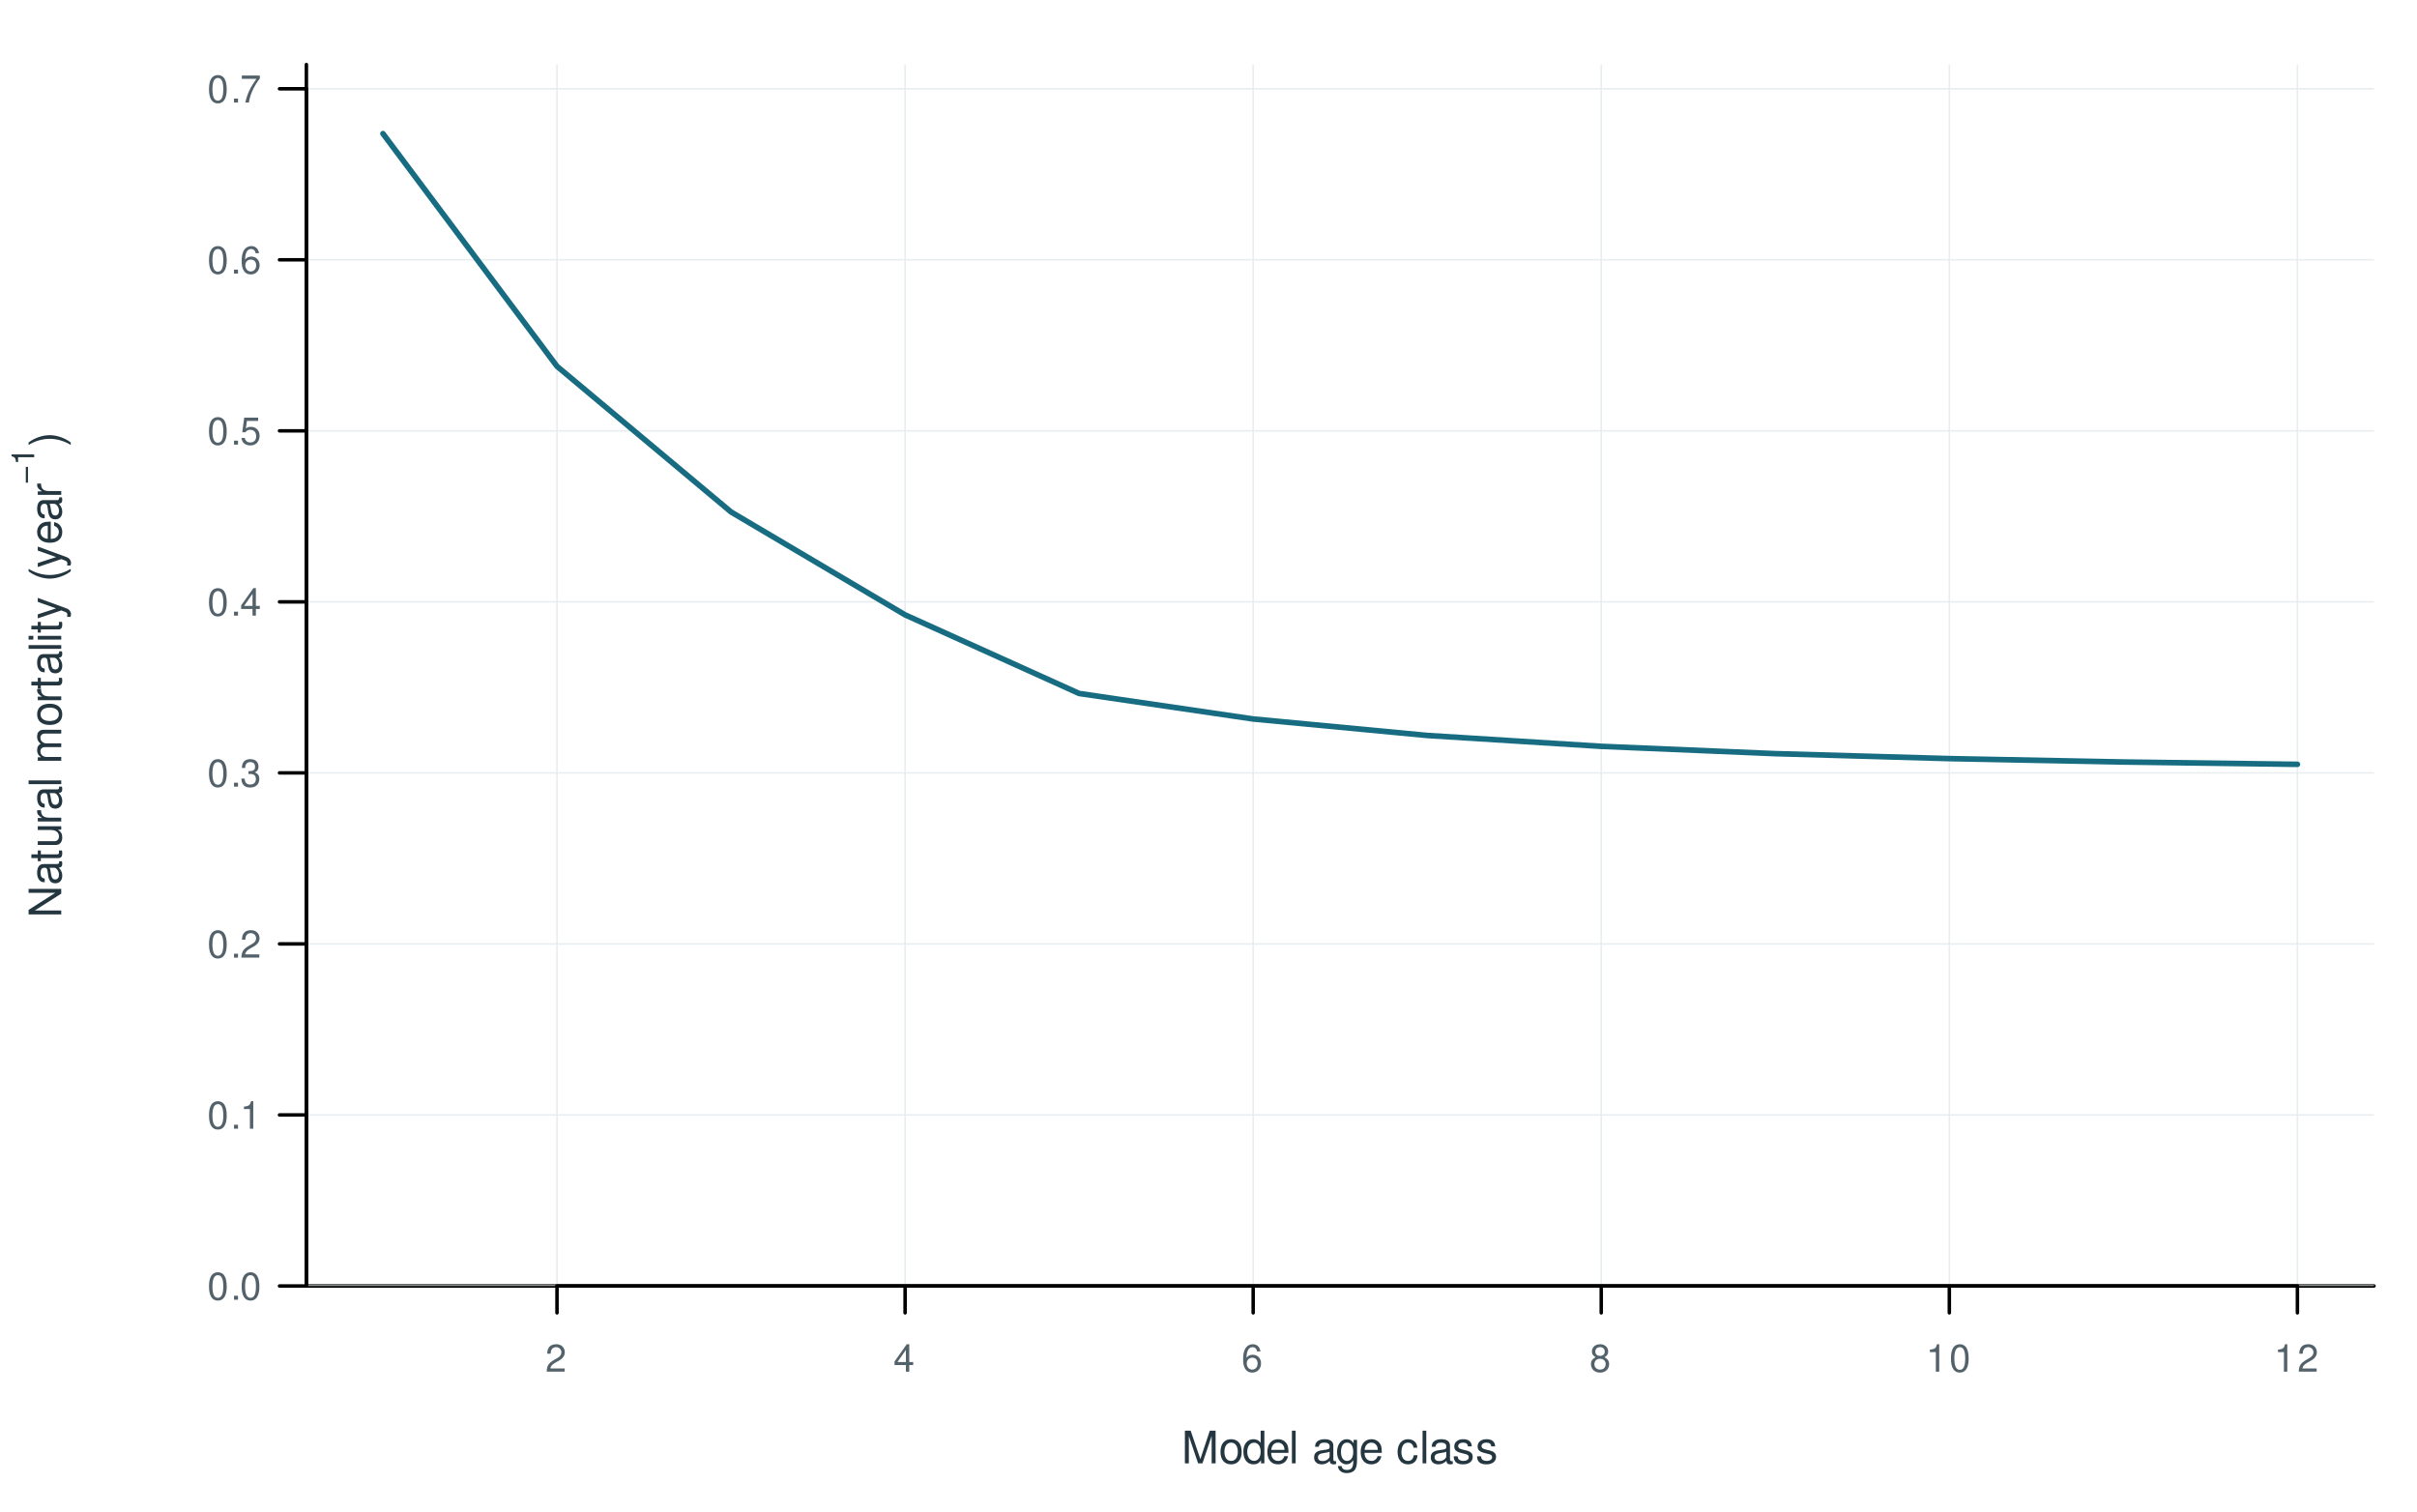
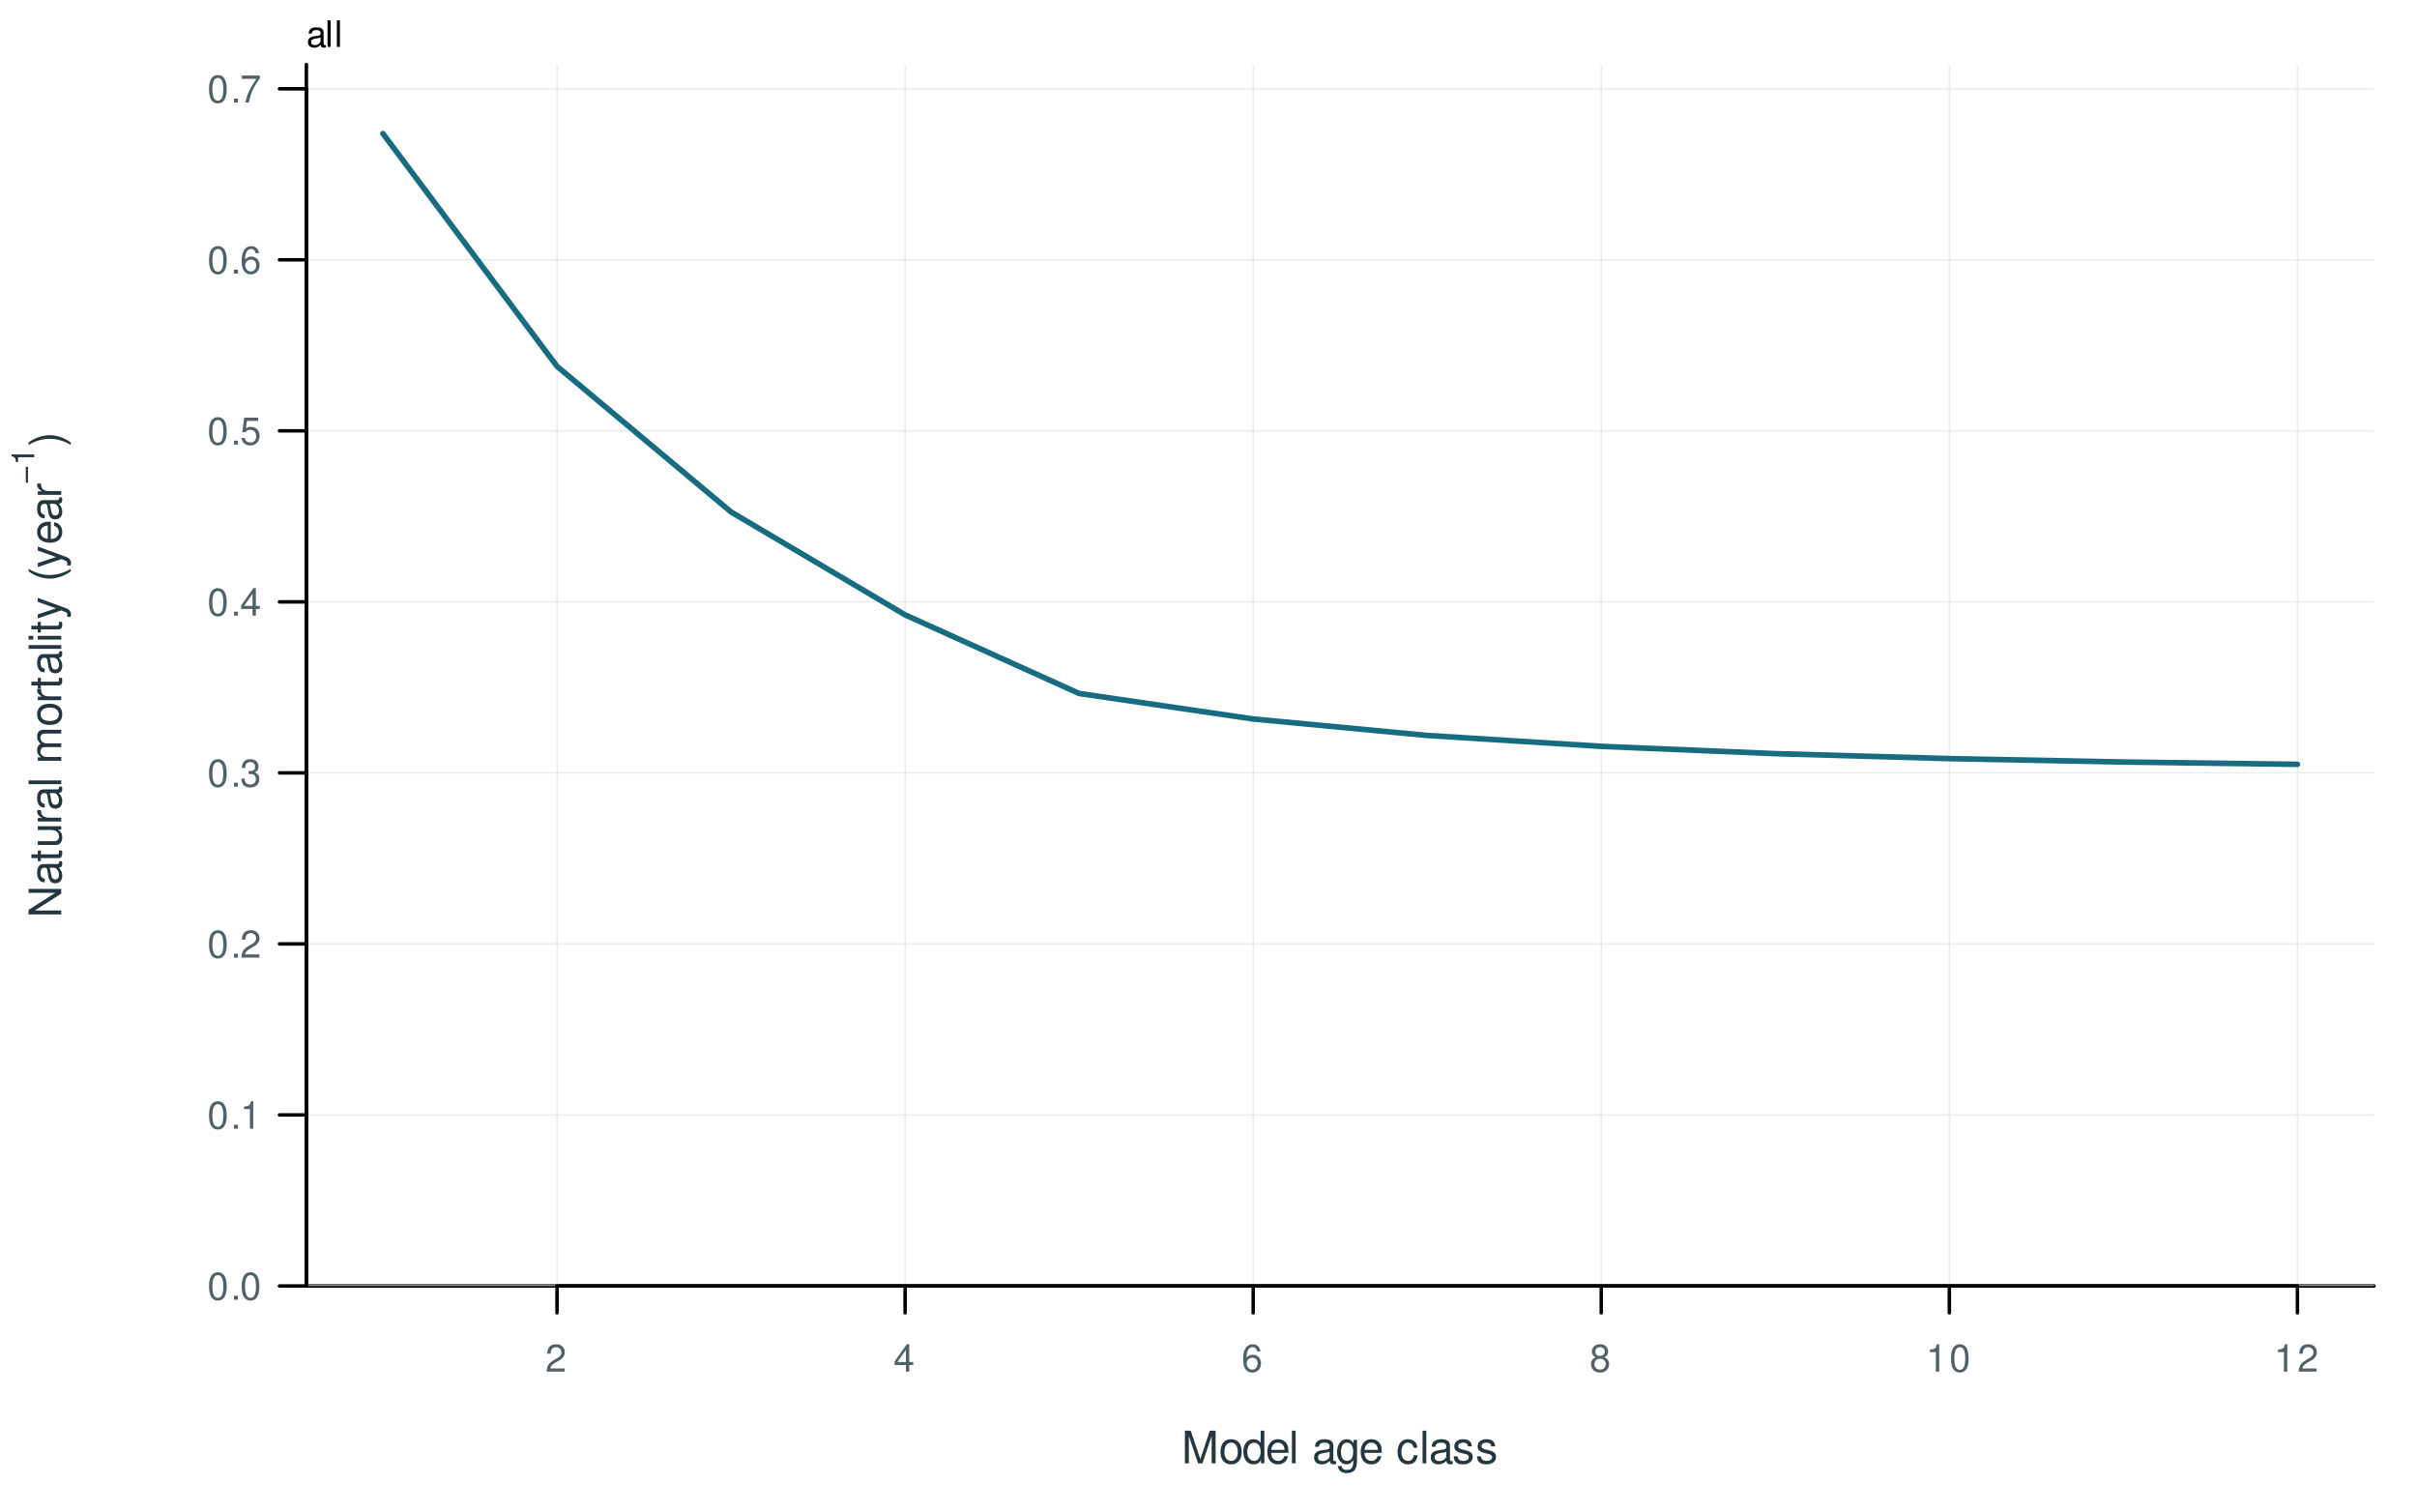
<svg xmlns="http://www.w3.org/2000/svg" xmlns:xlink="http://www.w3.org/1999/xlink" width="518pt" height="324pt" viewBox="0 0 518 324">
  <defs>
    <g>
      <g id="glyph-0-0">
        <path d="M 4.125 -0.703 L 1.078 -0.703 C 1.156 -1.203 1.422 -1.516 2.125 -1.938 L 2.938 -2.391 C 3.75 -2.844 4.172 -3.453 4.172 -4.172 C 4.172 -4.672 3.969 -5.125 3.625 -5.438 C 3.281 -5.75 2.859 -5.891 2.312 -5.891 C 1.578 -5.891 1.031 -5.641 0.719 -5.125 C 0.516 -4.828 0.422 -4.453 0.406 -3.859 L 1.125 -3.859 C 1.156 -4.25 1.203 -4.5 1.297 -4.688 C 1.484 -5.047 1.859 -5.266 2.297 -5.266 C 2.938 -5.266 3.438 -4.797 3.438 -4.156 C 3.438 -3.688 3.172 -3.281 2.656 -2.984 L 1.906 -2.547 C 0.688 -1.844 0.344 -1.297 0.281 -0.016 L 4.125 -0.016 Z M 4.125 -0.703 " />
      </g>
      <g id="glyph-0-1">
        <path d="M 2.672 -1.422 L 2.672 0 L 3.391 0 L 3.391 -1.422 L 4.234 -1.422 L 4.234 -2.078 L 3.391 -2.078 L 3.391 -5.891 L 2.859 -5.891 L 0.234 -2.188 L 0.234 -1.422 Z M 2.672 -2.078 L 0.859 -2.078 L 2.672 -4.672 Z M 2.672 -2.078 " />
      </g>
      <g id="glyph-0-2">
        <path d="M 4.062 -4.359 C 3.922 -5.328 3.297 -5.891 2.422 -5.891 C 1.781 -5.891 1.219 -5.594 0.875 -5.062 C 0.5 -4.484 0.344 -3.766 0.344 -2.688 C 0.344 -1.703 0.484 -1.062 0.844 -0.547 C 1.156 -0.062 1.656 0.188 2.297 0.188 C 3.391 0.188 4.188 -0.641 4.188 -1.781 C 4.188 -2.875 3.453 -3.641 2.422 -3.641 C 1.844 -3.641 1.391 -3.422 1.078 -3 C 1.094 -4.453 1.547 -5.266 2.375 -5.266 C 2.875 -5.266 3.234 -4.938 3.344 -4.359 Z M 2.328 -3 C 3.016 -3 3.453 -2.516 3.453 -1.734 C 3.453 -0.984 2.953 -0.453 2.297 -0.453 C 1.625 -0.453 1.125 -1.016 1.125 -1.766 C 1.125 -2.5 1.609 -3 2.328 -3 Z M 2.328 -3 " />
      </g>
      <g id="glyph-0-3">
        <path d="M 3.188 -3.109 C 3.797 -3.469 3.984 -3.766 3.984 -4.328 C 3.984 -5.25 3.266 -5.891 2.25 -5.891 C 1.219 -5.891 0.5 -5.25 0.5 -4.328 C 0.5 -3.766 0.688 -3.484 1.281 -3.109 C 0.625 -2.766 0.297 -2.297 0.297 -1.641 C 0.297 -0.562 1.094 0.188 2.25 0.188 C 3.391 0.188 4.188 -0.562 4.188 -1.641 C 4.188 -2.297 3.859 -2.766 3.188 -3.109 Z M 2.25 -5.266 C 2.859 -5.266 3.25 -4.891 3.25 -4.312 C 3.25 -3.75 2.844 -3.391 2.25 -3.391 C 1.625 -3.391 1.234 -3.75 1.234 -4.328 C 1.234 -4.891 1.625 -5.266 2.25 -5.266 Z M 2.25 -2.781 C 2.953 -2.781 3.453 -2.312 3.453 -1.625 C 3.453 -0.906 2.969 -0.453 2.234 -0.453 C 1.531 -0.453 1.031 -0.938 1.031 -1.609 C 1.031 -2.312 1.516 -2.781 2.25 -2.781 Z M 2.25 -2.781 " />
      </g>
      <g id="glyph-0-4">
        <path d="M 2.109 -4.203 L 2.109 0 L 2.828 0 L 2.828 -5.891 L 2.359 -5.891 C 2.109 -4.984 1.938 -4.875 0.828 -4.719 L 0.828 -4.203 Z M 2.109 -4.203 " />
      </g>
      <g id="glyph-0-5">
        <path d="M 2.25 -5.891 C 1.703 -5.891 1.219 -5.656 0.906 -5.25 C 0.531 -4.734 0.344 -3.953 0.344 -2.859 C 0.344 -0.859 1 0.188 2.25 0.188 C 3.469 0.188 4.141 -0.859 4.141 -2.812 C 4.141 -3.953 3.953 -4.719 3.578 -5.25 C 3.266 -5.656 2.797 -5.891 2.25 -5.891 Z M 2.25 -5.266 C 3.016 -5.266 3.406 -4.469 3.406 -2.875 C 3.406 -1.188 3.031 -0.406 2.234 -0.406 C 1.469 -0.406 1.078 -1.219 1.078 -2.844 C 1.078 -4.469 1.469 -5.266 2.25 -5.266 Z M 2.25 -5.266 " />
      </g>
      <g id="glyph-0-6">
        <path d="M 1.562 -0.844 L 0.703 -0.844 L 0.703 0 L 1.562 0 Z M 1.562 -0.844 " />
      </g>
      <g id="glyph-0-7">
        <path d="M 1.797 -2.719 L 2.188 -2.719 C 2.984 -2.719 3.391 -2.344 3.391 -1.641 C 3.391 -0.891 2.938 -0.453 2.203 -0.453 C 1.406 -0.453 1.031 -0.844 0.984 -1.719 L 0.266 -1.719 C 0.297 -1.234 0.375 -0.938 0.516 -0.672 C 0.812 -0.094 1.375 0.188 2.172 0.188 C 3.359 0.188 4.125 -0.531 4.125 -1.641 C 4.125 -2.391 3.844 -2.812 3.141 -3.047 C 3.688 -3.266 3.953 -3.672 3.953 -4.281 C 3.953 -5.281 3.297 -5.891 2.188 -5.891 C 1.031 -5.891 0.406 -5.25 0.391 -4 L 1.094 -4 C 1.109 -4.359 1.141 -4.562 1.234 -4.734 C 1.391 -5.078 1.75 -5.266 2.203 -5.266 C 2.844 -5.266 3.219 -4.891 3.219 -4.25 C 3.219 -3.828 3.078 -3.578 2.75 -3.438 C 2.562 -3.359 2.297 -3.328 1.797 -3.312 Z M 1.797 -2.719 " />
      </g>
      <g id="glyph-0-8">
        <path d="M 3.875 -5.781 L 0.891 -5.781 L 0.469 -2.641 L 1.125 -2.641 C 1.453 -3.031 1.734 -3.172 2.188 -3.172 C 2.969 -3.172 3.453 -2.641 3.453 -1.781 C 3.453 -0.953 2.969 -0.453 2.188 -0.453 C 1.562 -0.453 1.172 -0.766 1 -1.422 L 0.281 -1.422 C 0.391 -0.953 0.469 -0.719 0.641 -0.5 C 0.969 -0.062 1.547 0.188 2.203 0.188 C 3.375 0.188 4.188 -0.656 4.188 -1.891 C 4.188 -3.031 3.422 -3.812 2.312 -3.812 C 1.906 -3.812 1.578 -3.703 1.25 -3.453 L 1.469 -5.078 L 3.875 -5.078 Z M 3.875 -5.781 " />
      </g>
      <g id="glyph-0-9">
        <path d="M 4.234 -5.781 L 0.375 -5.781 L 0.375 -5.078 L 3.5 -5.078 C 2.125 -3.109 1.562 -1.906 1.125 0 L 1.891 0 C 2.203 -1.844 2.938 -3.438 4.234 -5.172 Z M 4.234 -5.781 " />
      </g>
      <g id="glyph-1-0">
        <path d="M 4.484 0 L 6.453 -5.859 L 6.453 0 L 7.297 0 L 7.297 -7 L 6.062 -7 L 4.031 -0.906 L 1.953 -7 L 0.719 -7 L 0.719 0 L 1.562 0 L 1.562 -5.859 L 3.547 0 Z M 4.484 0 " />
      </g>
      <g id="glyph-1-1">
        <path d="M 2.609 -5.172 C 1.188 -5.172 0.344 -4.156 0.344 -2.469 C 0.344 -0.781 1.188 0.219 2.625 0.219 C 4.031 0.219 4.891 -0.781 4.891 -2.438 C 4.891 -4.188 4.062 -5.172 2.609 -5.172 Z M 2.625 -4.438 C 3.516 -4.438 4.062 -3.688 4.062 -2.453 C 4.062 -1.25 3.5 -0.516 2.625 -0.516 C 1.734 -0.516 1.188 -1.25 1.188 -2.469 C 1.188 -3.688 1.734 -4.438 2.625 -4.438 Z M 2.625 -4.438 " />
      </g>
      <g id="glyph-1-2">
        <path d="M 4.75 -7 L 3.953 -7 L 3.953 -4.391 C 3.609 -4.906 3.078 -5.172 2.406 -5.172 C 1.109 -5.172 0.25 -4.125 0.25 -2.516 C 0.25 -0.828 1.078 0.219 2.438 0.219 C 3.125 0.219 3.609 -0.031 4.031 -0.656 L 4.031 0 L 4.75 0 Z M 2.547 -4.422 C 3.406 -4.422 3.953 -3.672 3.953 -2.453 C 3.953 -1.297 3.391 -0.531 2.547 -0.531 C 1.672 -0.531 1.078 -1.312 1.078 -2.469 C 1.078 -3.641 1.672 -4.422 2.547 -4.422 Z M 2.547 -4.422 " />
      </g>
      <g id="glyph-1-3">
        <path d="M 4.922 -2.25 C 4.922 -3.016 4.859 -3.469 4.719 -3.844 C 4.391 -4.672 3.625 -5.172 2.688 -5.172 C 1.281 -5.172 0.391 -4.109 0.391 -2.453 C 0.391 -0.781 1.25 0.219 2.672 0.219 C 3.812 0.219 4.609 -0.438 4.812 -1.531 L 4.016 -1.531 C 3.797 -0.859 3.344 -0.516 2.703 -0.516 C 2.188 -0.516 1.75 -0.75 1.484 -1.172 C 1.297 -1.453 1.234 -1.75 1.219 -2.25 Z M 1.234 -2.891 C 1.312 -3.828 1.875 -4.438 2.672 -4.438 C 3.484 -4.438 4.062 -3.797 4.062 -2.891 Z M 1.234 -2.891 " />
      </g>
      <g id="glyph-1-4">
        <path d="M 1.453 -7 L 0.656 -7 L 0.656 0 L 1.453 0 Z M 1.453 -7 " />
      </g>
      <g id="glyph-1-5">
</g>
      <g id="glyph-1-6">
        <path d="M 5.125 -0.469 C 5.047 -0.453 5.016 -0.453 4.953 -0.453 C 4.688 -0.453 4.531 -0.594 4.531 -0.844 L 4.531 -3.797 C 4.531 -4.688 3.875 -5.172 2.641 -5.172 C 1.906 -5.172 1.312 -4.953 0.969 -4.578 C 0.734 -4.328 0.641 -4.031 0.625 -3.547 L 1.422 -3.547 C 1.5 -4.156 1.859 -4.438 2.609 -4.438 C 3.344 -4.438 3.734 -4.156 3.734 -3.688 L 3.734 -3.469 C 3.719 -3.125 3.547 -3 2.891 -2.922 C 1.766 -2.766 1.594 -2.734 1.281 -2.609 C 0.703 -2.359 0.406 -1.922 0.406 -1.266 C 0.406 -0.359 1.031 0.219 2.047 0.219 C 2.688 0.219 3.188 0 3.766 -0.516 C 3.812 0 4.062 0.219 4.578 0.219 C 4.766 0.219 4.859 0.203 5.125 0.141 Z M 3.734 -1.578 C 3.734 -1.312 3.656 -1.156 3.422 -0.938 C 3.094 -0.641 2.703 -0.484 2.219 -0.484 C 1.609 -0.484 1.234 -0.781 1.234 -1.281 C 1.234 -1.812 1.578 -2.078 2.453 -2.203 C 3.297 -2.328 3.469 -2.359 3.734 -2.484 Z M 3.734 -1.578 " />
      </g>
      <g id="glyph-1-7">
        <path d="M 3.875 -5.031 L 3.875 -4.297 C 3.469 -4.906 3.031 -5.172 2.391 -5.172 C 1.188 -5.172 0.328 -4.031 0.328 -2.422 C 0.328 -1.578 0.531 -0.969 0.969 -0.453 C 1.344 -0.016 1.828 0.219 2.344 0.219 C 2.938 0.219 3.375 -0.047 3.797 -0.688 L 3.797 -0.422 C 3.797 0.922 3.422 1.422 2.422 1.422 C 1.75 1.422 1.391 1.156 1.312 0.578 L 0.5 0.578 C 0.578 1.5 1.312 2.094 2.406 2.094 C 3.141 2.094 3.766 1.859 4.094 1.453 C 4.469 0.984 4.609 0.359 4.609 -0.828 L 4.609 -5.031 Z M 2.469 -4.438 C 3.312 -4.438 3.797 -3.719 3.797 -2.453 C 3.797 -1.234 3.312 -0.516 2.469 -0.516 C 1.656 -0.516 1.172 -1.234 1.172 -2.469 C 1.172 -3.703 1.656 -4.438 2.469 -4.438 Z M 2.469 -4.438 " />
      </g>
      <g id="glyph-1-8">
        <path d="M 4.516 -3.344 C 4.484 -3.828 4.375 -4.141 4.188 -4.422 C 3.844 -4.891 3.234 -5.172 2.531 -5.172 C 1.172 -5.172 0.297 -4.094 0.297 -2.422 C 0.297 -0.812 1.156 0.219 2.516 0.219 C 3.719 0.219 4.484 -0.5 4.578 -1.734 L 3.766 -1.734 C 3.641 -0.922 3.219 -0.516 2.547 -0.516 C 1.656 -0.516 1.125 -1.234 1.125 -2.422 C 1.125 -3.688 1.656 -4.438 2.516 -4.438 C 3.188 -4.438 3.609 -4.031 3.719 -3.344 Z M 4.516 -3.344 " />
      </g>
      <g id="glyph-1-9">
        <path d="M 4.203 -3.625 C 4.188 -4.609 3.547 -5.172 2.375 -5.172 C 1.203 -5.172 0.453 -4.562 0.453 -3.641 C 0.453 -2.844 0.859 -2.469 2.047 -2.188 L 2.797 -2 C 3.344 -1.875 3.562 -1.672 3.562 -1.312 C 3.562 -0.828 3.094 -0.516 2.391 -0.516 C 1.969 -0.516 1.609 -0.641 1.406 -0.859 C 1.281 -1 1.219 -1.141 1.172 -1.5 L 0.328 -1.5 C 0.359 -0.328 1.016 0.219 2.328 0.219 C 3.594 0.219 4.406 -0.406 4.406 -1.375 C 4.406 -2.125 3.984 -2.531 2.984 -2.766 L 2.219 -2.953 C 1.562 -3.109 1.281 -3.312 1.281 -3.672 C 1.281 -4.141 1.703 -4.438 2.344 -4.438 C 3 -4.438 3.344 -4.156 3.359 -3.625 Z M 4.203 -3.625 " />
      </g>
      <g id="glyph-2-0">
        <path d="M -7 -6.203 L -7 -5.359 L -1.281 -5.359 L -7 -1.703 L -7 -0.734 L 0 -0.734 L 0 -1.578 L -5.672 -1.578 L 0 -5.188 L 0 -6.203 Z M -7 -6.203 " />
      </g>
      <g id="glyph-2-1">
        <path d="M -0.469 -5.125 C -0.453 -5.047 -0.453 -5.016 -0.453 -4.953 C -0.453 -4.688 -0.594 -4.531 -0.844 -4.531 L -3.797 -4.531 C -4.688 -4.531 -5.172 -3.875 -5.172 -2.641 C -5.172 -1.906 -4.953 -1.312 -4.578 -0.969 C -4.328 -0.734 -4.031 -0.641 -3.547 -0.625 L -3.547 -1.422 C -4.156 -1.5 -4.438 -1.859 -4.438 -2.609 C -4.438 -3.344 -4.156 -3.734 -3.688 -3.734 L -3.469 -3.734 C -3.125 -3.719 -3 -3.547 -2.922 -2.891 C -2.766 -1.766 -2.734 -1.594 -2.609 -1.281 C -2.359 -0.703 -1.922 -0.406 -1.266 -0.406 C -0.359 -0.406 0.219 -1.031 0.219 -2.047 C 0.219 -2.688 0 -3.188 -0.516 -3.766 C 0 -3.812 0.219 -4.062 0.219 -4.578 C 0.219 -4.766 0.203 -4.859 0.141 -5.125 Z M -1.578 -3.734 C -1.312 -3.734 -1.156 -3.656 -0.938 -3.422 C -0.641 -3.094 -0.484 -2.703 -0.484 -2.219 C -0.484 -1.609 -0.781 -1.234 -1.281 -1.234 C -1.812 -1.234 -2.078 -1.578 -2.203 -2.453 C -2.328 -3.297 -2.359 -3.469 -2.484 -3.734 Z M -1.578 -3.734 " />
      </g>
      <g id="glyph-2-2">
        <path d="M -5.031 -2.438 L -5.031 -1.609 L -6.406 -1.609 L -6.406 -0.812 L -5.031 -0.812 L -5.031 -0.141 L -4.375 -0.141 L -4.375 -0.812 L -0.578 -0.812 C -0.062 -0.812 0.219 -1.156 0.219 -1.781 C 0.219 -2 0.203 -2.172 0.156 -2.438 L -0.516 -2.438 C -0.484 -2.328 -0.484 -2.219 -0.484 -2.047 C -0.484 -1.703 -0.578 -1.609 -0.938 -1.609 L -4.375 -1.609 L -4.375 -2.438 Z M -5.031 -2.438 " />
      </g>
      <g id="glyph-2-3">
        <path d="M 0 -4.625 L -5.031 -4.625 L -5.031 -3.828 L -2.172 -3.828 C -1.156 -3.828 -0.484 -3.297 -0.484 -2.453 C -0.484 -1.828 -0.859 -1.422 -1.469 -1.422 L -5.031 -1.422 L -5.031 -0.625 L -1.156 -0.625 C -0.312 -0.625 0.219 -1.25 0.219 -2.219 C 0.219 -2.969 -0.031 -3.438 -0.703 -3.906 L 0 -3.906 Z M 0 -4.625 " />
      </g>
      <g id="glyph-2-4">
        <path d="M -5.031 -0.656 L 0 -0.656 L 0 -1.469 L -2.609 -1.469 C -3.812 -1.484 -4.359 -1.969 -4.328 -3.078 L -5.141 -3.078 C -5.156 -2.938 -5.172 -2.875 -5.172 -2.766 C -5.172 -2.25 -4.859 -1.859 -4.109 -1.406 L -5.031 -1.406 Z M -5.031 -0.656 " />
      </g>
      <g id="glyph-2-5">
        <path d="M -7 -1.453 L -7 -0.656 L 0 -0.656 L 0 -1.453 Z M -7 -1.453 " />
      </g>
      <g id="glyph-2-6">
</g>
      <g id="glyph-2-7">
        <path d="M -5.031 -0.672 L 0 -0.672 L 0 -1.484 L -3.156 -1.484 C -3.891 -1.484 -4.469 -2 -4.469 -2.656 C -4.469 -3.25 -4.109 -3.594 -3.469 -3.594 L 0 -3.594 L 0 -4.391 L -3.156 -4.391 C -3.891 -4.391 -4.469 -4.922 -4.469 -5.578 C -4.469 -6.156 -4.094 -6.5 -3.469 -6.5 L 0 -6.5 L 0 -7.312 L -3.766 -7.312 C -4.672 -7.312 -5.172 -6.797 -5.172 -5.859 C -5.172 -5.188 -4.969 -4.781 -4.406 -4.312 C -4.938 -4.016 -5.172 -3.609 -5.172 -2.953 C -5.172 -2.281 -4.922 -1.828 -4.312 -1.406 L -5.031 -1.406 Z M -5.031 -0.672 " />
      </g>
      <g id="glyph-2-8">
        <path d="M -5.172 -2.609 C -5.172 -1.188 -4.156 -0.344 -2.469 -0.344 C -0.781 -0.344 0.219 -1.188 0.219 -2.625 C 0.219 -4.031 -0.781 -4.891 -2.438 -4.891 C -4.188 -4.891 -5.172 -4.062 -5.172 -2.609 Z M -4.438 -2.625 C -4.438 -3.516 -3.688 -4.062 -2.453 -4.062 C -1.25 -4.062 -0.516 -3.5 -0.516 -2.625 C -0.516 -1.734 -1.25 -1.188 -2.469 -1.188 C -3.688 -1.188 -4.438 -1.734 -4.438 -2.625 Z M -4.438 -2.625 " />
      </g>
      <g id="glyph-2-9">
        <path d="M -5.031 -1.438 L -5.031 -0.641 L 0 -0.641 L 0 -1.438 Z M -7 -1.438 L -7 -0.641 L -5.984 -0.641 L -5.984 -1.438 Z M -7 -1.438 " />
      </g>
      <g id="glyph-2-10">
        <path d="M -5.031 -3.719 L -1.109 -2.328 L -5.031 -1.047 L -5.031 -0.188 L 0.016 -1.891 L 0.812 -1.578 C 1.172 -1.453 1.312 -1.281 1.312 -0.938 C 1.312 -0.812 1.281 -0.688 1.25 -0.516 L 1.969 -0.516 C 2.047 -0.688 2.094 -0.844 2.094 -1.062 C 2.094 -1.312 2 -1.594 1.859 -1.797 C 1.672 -2.047 1.453 -2.203 1.062 -2.344 L -5.031 -4.578 Z M -5.031 -3.719 " />
      </g>
      <g id="glyph-2-11">
        <path d="M -7 -2.266 C -5.734 -1.312 -3.984 -0.703 -2.484 -0.703 C -0.969 -0.703 0.781 -1.312 2.031 -2.266 L 2.031 -2.797 C 0.656 -1.953 -0.953 -1.484 -2.484 -1.484 C -4.016 -1.484 -5.625 -1.953 -7 -2.797 Z M -7 -2.266 " />
      </g>
      <g id="glyph-2-12">
        <path d="M -2.25 -4.922 C -3.016 -4.922 -3.469 -4.859 -3.844 -4.719 C -4.672 -4.391 -5.172 -3.625 -5.172 -2.688 C -5.172 -1.281 -4.109 -0.391 -2.453 -0.391 C -0.781 -0.391 0.219 -1.25 0.219 -2.672 C 0.219 -3.812 -0.438 -4.609 -1.531 -4.812 L -1.531 -4.016 C -0.859 -3.797 -0.516 -3.344 -0.516 -2.703 C -0.516 -2.188 -0.75 -1.75 -1.172 -1.484 C -1.453 -1.297 -1.75 -1.234 -2.25 -1.219 Z M -2.891 -1.234 C -3.828 -1.312 -4.438 -1.875 -4.438 -2.672 C -4.438 -3.484 -3.797 -4.062 -2.891 -4.062 Z M -2.891 -1.234 " />
      </g>
      <g id="glyph-2-13">
        <path d="M 2.031 -0.891 C 0.781 -1.859 -0.969 -2.453 -2.469 -2.453 C -3.984 -2.453 -5.734 -1.859 -7 -0.891 L -7 -0.359 C -5.625 -1.203 -4.016 -1.672 -2.469 -1.672 C -0.953 -1.672 0.672 -1.203 2.031 -0.359 Z M 2.031 -0.891 " />
      </g>
      <g id="glyph-3-0">
        <path d="M -1.797 -3.656 L -1.797 -0.266 L -1.328 -0.266 L -1.328 -3.656 Z M -1.797 -3.656 " />
      </g>
      <g id="glyph-3-1">
        <path d="M -3.453 -1.734 L 0 -1.734 L 0 -2.328 L -4.859 -2.328 L -4.859 -1.938 C -4.109 -1.734 -4.016 -1.594 -3.891 -0.688 L -3.453 -0.688 Z M -3.453 -1.734 " />
+       </g>
+       <g id="glyph-4-0">
+         <path d="M 4.172 -0.375 C 4.094 -0.359 4.062 -0.359 4.031 -0.359 C 3.812 -0.359 3.688 -0.484 3.688 -0.688 L 3.688 -3.094 C 3.688 -3.812 3.156 -4.203 2.141 -4.203 C 1.547 -4.203 1.062 -4.031 0.781 -3.734 C 0.594 -3.516 0.516 -3.281 0.5 -2.875 L 1.156 -2.875 C 1.219 -3.375 1.516 -3.609 2.125 -3.609 C 2.719 -3.609 3.031 -3.391 3.031 -3 L 3.031 -2.828 C 3.031 -2.547 2.891 -2.438 2.359 -2.375 C 1.438 -2.25 1.297 -2.219 1.047 -2.125 C 0.562 -1.922 0.328 -1.562 0.328 -1.031 C 0.328 -0.281 0.844 0.172 1.672 0.172 C 2.188 0.172 2.594 0 3.062 -0.422 C 3.109 0 3.312 0.172 3.734 0.172 C 3.875 0.172 3.953 0.156 4.172 0.109 Z M 3.031 -1.281 C 3.031 -1.062 2.969 -0.938 2.781 -0.75 C 2.516 -0.516 2.188 -0.391 1.812 -0.391 C 1.297 -0.391 1 -0.625 1 -1.047 C 1 -1.469 1.281 -1.688 1.984 -1.797 C 2.688 -1.891 2.812 -1.922 3.031 -2.016 Z M 3.031 -1.281 " />
+       </g>
+       <g id="glyph-4-1">
+         <path d="M 1.188 -5.688 L 0.531 -5.688 L 0.531 0 L 1.188 0 Z M 1.188 -5.688 " />
      </g>
    </g>
    <clipPath id="clip-0">
      <path clip-rule="nonzero" d="M 65.664 275 L 508.785 275 L 508.785 275.617 L 65.664 275.617 Z M 65.664 275 " />
    </clipPath>
    <clipPath id="clip-1">
      <path clip-rule="nonzero" d="M 65.664 238 L 508.785 238 L 508.785 240 L 65.664 240 Z M 65.664 238 " />
    </clipPath>
    <clipPath id="clip-2">
      <path clip-rule="nonzero" d="M 65.664 202 L 508.785 202 L 508.785 203 L 65.664 203 Z M 65.664 202 " />
    </clipPath>
    <clipPath id="clip-3">
      <path clip-rule="nonzero" d="M 65.664 165 L 508.785 165 L 508.785 166 L 65.664 166 Z M 65.664 165 " />
    </clipPath>
    <clipPath id="clip-4">
      <path clip-rule="nonzero" d="M 65.664 128 L 508.785 128 L 508.785 130 L 65.664 130 Z M 65.664 128 " />
    </clipPath>
    <clipPath id="clip-5">
      <path clip-rule="nonzero" d="M 65.664 92 L 508.785 92 L 508.785 93 L 65.664 93 Z M 65.664 92 " />
    </clipPath>
    <clipPath id="clip-6">
      <path clip-rule="nonzero" d="M 65.664 55 L 508.785 55 L 508.785 56 L 65.664 56 Z M 65.664 55 " />
    </clipPath>
    <clipPath id="clip-7">
      <path clip-rule="nonzero" d="M 65.664 18 L 508.785 18 L 508.785 20 L 65.664 20 Z M 65.664 18 " />
    </clipPath>
    <clipPath id="clip-8">
      <path clip-rule="nonzero" d="M 119 13.824 L 120 13.824 L 120 275.617 L 119 275.617 Z M 119 13.824 " />
    </clipPath>
    <clipPath id="clip-9">
      <path clip-rule="nonzero" d="M 193 13.824 L 195 13.824 L 195 275.617 L 193 275.617 Z M 193 13.824 " />
    </clipPath>
    <clipPath id="clip-10">
      <path clip-rule="nonzero" d="M 268 13.824 L 269 13.824 L 269 275.617 L 268 275.617 Z M 268 13.824 " />
    </clipPath>
    <clipPath id="clip-11">
      <path clip-rule="nonzero" d="M 343 13.824 L 344 13.824 L 344 275.617 L 343 275.617 Z M 343 13.824 " />
    </clipPath>
    <clipPath id="clip-12">
      <path clip-rule="nonzero" d="M 417 13.824 L 418 13.824 L 418 275.617 L 417 275.617 Z M 417 13.824 " />
    </clipPath>
    <clipPath id="clip-13">
      <path clip-rule="nonzero" d="M 492 13.824 L 493 13.824 L 493 275.617 L 492 275.617 Z M 492 13.824 " />
    </clipPath>
  </defs>
  <rect x="-51.8" y="-32.4" width="621.6" height="388.8" fill="rgb(100%, 100%, 100%)" fill-opacity="1" />
  <path fill="none" stroke-width="0.75" stroke-linecap="round" stroke-linejoin="round" stroke="rgb(0%, 0%, 0%)" stroke-opacity="1" stroke-miterlimit="10" d="M 65.664 13.824 L 65.664 275.617 L 508.785 275.617 " />
  <g clip-path="url(#clip-0)">
    <path fill="none" stroke-width="0.338" stroke-linecap="round" stroke-linejoin="round" stroke="rgb(90.98%, 92.941%, 93.725%)" stroke-opacity="1" stroke-miterlimit="10" d="M 65.664 275.617 L 508.785 275.617 " />
  </g>
  <g clip-path="url(#clip-1)">
    <path fill="none" stroke-width="0.338" stroke-linecap="round" stroke-linejoin="round" stroke="rgb(90.98%, 92.941%, 93.725%)" stroke-opacity="1" stroke-miterlimit="10" d="M 65.664 238.961 L 508.785 238.961 " />
  </g>
  <g clip-path="url(#clip-2)">
    <path fill="none" stroke-width="0.338" stroke-linecap="round" stroke-linejoin="round" stroke="rgb(90.98%, 92.941%, 93.725%)" stroke-opacity="1" stroke-miterlimit="10" d="M 65.664 202.305 L 508.785 202.305 " />
  </g>
  <g clip-path="url(#clip-3)">
    <path fill="none" stroke-width="0.338" stroke-linecap="round" stroke-linejoin="round" stroke="rgb(90.98%, 92.941%, 93.725%)" stroke-opacity="1" stroke-miterlimit="10" d="M 65.664 165.648 L 508.785 165.648 " />
  </g>
  <g clip-path="url(#clip-4)">
    <path fill="none" stroke-width="0.338" stroke-linecap="round" stroke-linejoin="round" stroke="rgb(90.98%, 92.941%, 93.725%)" stroke-opacity="1" stroke-miterlimit="10" d="M 65.664 128.996 L 508.785 128.996 " />
  </g>
  <g clip-path="url(#clip-5)">
    <path fill="none" stroke-width="0.338" stroke-linecap="round" stroke-linejoin="round" stroke="rgb(90.98%, 92.941%, 93.725%)" stroke-opacity="1" stroke-miterlimit="10" d="M 65.664 92.34 L 508.785 92.34 " />
  </g>
  <g clip-path="url(#clip-6)">
    <path fill="none" stroke-width="0.338" stroke-linecap="round" stroke-linejoin="round" stroke="rgb(90.98%, 92.941%, 93.725%)" stroke-opacity="1" stroke-miterlimit="10" d="M 65.664 55.684 L 508.785 55.684 " />
  </g>
  <g clip-path="url(#clip-7)">
    <path fill="none" stroke-width="0.338" stroke-linecap="round" stroke-linejoin="round" stroke="rgb(90.98%, 92.941%, 93.725%)" stroke-opacity="1" stroke-miterlimit="10" d="M 65.664 19.027 L 508.785 19.027 " />
  </g>
  <g clip-path="url(#clip-8)">
    <path fill="none" stroke-width="0.338" stroke-linecap="round" stroke-linejoin="round" stroke="rgb(90.98%, 92.941%, 93.725%)" stroke-opacity="1" stroke-miterlimit="10" d="M 119.375 275.617 L 119.375 13.824 " />
  </g>
  <g clip-path="url(#clip-9)">
    <path fill="none" stroke-width="0.338" stroke-linecap="round" stroke-linejoin="round" stroke="rgb(90.98%, 92.941%, 93.725%)" stroke-opacity="1" stroke-miterlimit="10" d="M 193.977 275.617 L 193.977 13.824 " />
  </g>
  <g clip-path="url(#clip-10)">
    <path fill="none" stroke-width="0.338" stroke-linecap="round" stroke-linejoin="round" stroke="rgb(90.98%, 92.941%, 93.725%)" stroke-opacity="1" stroke-miterlimit="10" d="M 268.574 275.617 L 268.574 13.824 " />
  </g>
  <g clip-path="url(#clip-11)">
    <path fill="none" stroke-width="0.338" stroke-linecap="round" stroke-linejoin="round" stroke="rgb(90.98%, 92.941%, 93.725%)" stroke-opacity="1" stroke-miterlimit="10" d="M 343.172 275.617 L 343.172 13.824 " />
  </g>
  <g clip-path="url(#clip-12)">
    <path fill="none" stroke-width="0.338" stroke-linecap="round" stroke-linejoin="round" stroke="rgb(90.98%, 92.941%, 93.725%)" stroke-opacity="1" stroke-miterlimit="10" d="M 417.773 275.617 L 417.773 13.824 " />
  </g>
  <g clip-path="url(#clip-13)">
    <path fill="none" stroke-width="0.338" stroke-linecap="round" stroke-linejoin="round" stroke="rgb(90.98%, 92.941%, 93.725%)" stroke-opacity="1" stroke-miterlimit="10" d="M 492.371 275.617 L 492.371 13.824 " />
  </g>
  <path fill="none" stroke-width="0.75" stroke-linecap="round" stroke-linejoin="round" stroke="rgb(0%, 0%, 0%)" stroke-opacity="1" stroke-miterlimit="10" d="M 119.375 275.617 L 492.371 275.617 " />
  <path fill="none" stroke-width="0.75" stroke-linecap="round" stroke-linejoin="round" stroke="rgb(0%, 0%, 0%)" stroke-opacity="1" stroke-miterlimit="10" d="M 119.375 275.617 L 119.375 281.375 " />
  <path fill="none" stroke-width="0.75" stroke-linecap="round" stroke-linejoin="round" stroke="rgb(0%, 0%, 0%)" stroke-opacity="1" stroke-miterlimit="10" d="M 193.977 275.617 L 193.977 281.375 " />
  <path fill="none" stroke-width="0.75" stroke-linecap="round" stroke-linejoin="round" stroke="rgb(0%, 0%, 0%)" stroke-opacity="1" stroke-miterlimit="10" d="M 268.574 275.617 L 268.574 281.375 " />
  <path fill="none" stroke-width="0.75" stroke-linecap="round" stroke-linejoin="round" stroke="rgb(0%, 0%, 0%)" stroke-opacity="1" stroke-miterlimit="10" d="M 343.172 275.617 L 343.172 281.375 " />
  <path fill="none" stroke-width="0.75" stroke-linecap="round" stroke-linejoin="round" stroke="rgb(0%, 0%, 0%)" stroke-opacity="1" stroke-miterlimit="10" d="M 417.773 275.617 L 417.773 281.375 " />
  <path fill="none" stroke-width="0.75" stroke-linecap="round" stroke-linejoin="round" stroke="rgb(0%, 0%, 0%)" stroke-opacity="1" stroke-miterlimit="10" d="M 492.371 275.617 L 492.371 281.375 " />
  <g fill="rgb(32.157%, 38.039%, 41.569%)" fill-opacity="1">
    <use xlink:href="#glyph-0-0" x="116.875" y="293.995" />
  </g>
  <g fill="rgb(32.157%, 38.039%, 41.569%)" fill-opacity="1">
    <use xlink:href="#glyph-0-1" x="191.477" y="293.995" />
  </g>
  <g fill="rgb(32.157%, 38.039%, 41.569%)" fill-opacity="1">
    <use xlink:href="#glyph-0-2" x="266.074" y="293.995" />
  </g>
  <g fill="rgb(32.157%, 38.039%, 41.569%)" fill-opacity="1">
    <use xlink:href="#glyph-0-3" x="340.672" y="293.995" />
  </g>
  <g fill="rgb(32.157%, 38.039%, 41.569%)" fill-opacity="1">
    <use xlink:href="#glyph-0-4" x="412.773" y="293.995" />
    <use xlink:href="#glyph-0-5" x="417.773" y="293.995" />
  </g>
  <g fill="rgb(32.157%, 38.039%, 41.569%)" fill-opacity="1">
    <use xlink:href="#glyph-0-4" x="487.371" y="293.995" />
    <use xlink:href="#glyph-0-0" x="492.371" y="293.995" />
  </g>
  <path fill="none" stroke-width="0.75" stroke-linecap="round" stroke-linejoin="round" stroke="rgb(0%, 0%, 0%)" stroke-opacity="1" stroke-miterlimit="10" d="M 65.664 275.617 L 65.664 19.027 " />
  <path fill="none" stroke-width="0.75" stroke-linecap="round" stroke-linejoin="round" stroke="rgb(0%, 0%, 0%)" stroke-opacity="1" stroke-miterlimit="10" d="M 65.664 275.617 L 59.902 275.617 " />
  <path fill="none" stroke-width="0.75" stroke-linecap="round" stroke-linejoin="round" stroke="rgb(0%, 0%, 0%)" stroke-opacity="1" stroke-miterlimit="10" d="M 65.664 238.961 L 59.902 238.961 " />
  <path fill="none" stroke-width="0.75" stroke-linecap="round" stroke-linejoin="round" stroke="rgb(0%, 0%, 0%)" stroke-opacity="1" stroke-miterlimit="10" d="M 65.664 202.305 L 59.902 202.305 " />
  <path fill="none" stroke-width="0.75" stroke-linecap="round" stroke-linejoin="round" stroke="rgb(0%, 0%, 0%)" stroke-opacity="1" stroke-miterlimit="10" d="M 65.664 165.648 L 59.902 165.648 " />
  <path fill="none" stroke-width="0.75" stroke-linecap="round" stroke-linejoin="round" stroke="rgb(0%, 0%, 0%)" stroke-opacity="1" stroke-miterlimit="10" d="M 65.664 128.996 L 59.902 128.996 " />
  <path fill="none" stroke-width="0.75" stroke-linecap="round" stroke-linejoin="round" stroke="rgb(0%, 0%, 0%)" stroke-opacity="1" stroke-miterlimit="10" d="M 65.664 92.34 L 59.902 92.34 " />
  <path fill="none" stroke-width="0.75" stroke-linecap="round" stroke-linejoin="round" stroke="rgb(0%, 0%, 0%)" stroke-opacity="1" stroke-miterlimit="10" d="M 65.664 55.684 L 59.902 55.684 " />
  <path fill="none" stroke-width="0.75" stroke-linecap="round" stroke-linejoin="round" stroke="rgb(0%, 0%, 0%)" stroke-opacity="1" stroke-miterlimit="10" d="M 65.664 19.027 L 59.902 19.027 " />
  <g fill="rgb(32.157%, 38.039%, 41.569%)" fill-opacity="1">
    <use xlink:href="#glyph-0-5" x="44.449" y="278.565" />
    <use xlink:href="#glyph-0-6" x="49.449" y="278.565" />
    <use xlink:href="#glyph-0-5" x="51.449" y="278.565" />
  </g>
  <g fill="rgb(32.157%, 38.039%, 41.569%)" fill-opacity="1">
    <use xlink:href="#glyph-0-5" x="44.449" y="241.909" />
    <use xlink:href="#glyph-0-6" x="49.449" y="241.909" />
    <use xlink:href="#glyph-0-4" x="51.449" y="241.909" />
  </g>
  <g fill="rgb(32.157%, 38.039%, 41.569%)" fill-opacity="1">
    <use xlink:href="#glyph-0-5" x="44.449" y="205.253" />
    <use xlink:href="#glyph-0-6" x="49.449" y="205.253" />
    <use xlink:href="#glyph-0-0" x="51.449" y="205.253" />
  </g>
  <g fill="rgb(32.157%, 38.039%, 41.569%)" fill-opacity="1">
    <use xlink:href="#glyph-0-5" x="44.449" y="168.597" />
    <use xlink:href="#glyph-0-6" x="49.449" y="168.597" />
    <use xlink:href="#glyph-0-7" x="51.449" y="168.597" />
  </g>
  <g fill="rgb(32.157%, 38.039%, 41.569%)" fill-opacity="1">
    <use xlink:href="#glyph-0-5" x="44.449" y="131.944" />
    <use xlink:href="#glyph-0-6" x="49.449" y="131.944" />
    <use xlink:href="#glyph-0-1" x="51.449" y="131.944" />
  </g>
  <g fill="rgb(32.157%, 38.039%, 41.569%)" fill-opacity="1">
    <use xlink:href="#glyph-0-5" x="44.449" y="95.288" />
    <use xlink:href="#glyph-0-6" x="49.449" y="95.288" />
    <use xlink:href="#glyph-0-8" x="51.449" y="95.288" />
  </g>
  <g fill="rgb(32.157%, 38.039%, 41.569%)" fill-opacity="1">
    <use xlink:href="#glyph-0-5" x="44.449" y="58.632" />
    <use xlink:href="#glyph-0-6" x="49.449" y="58.632" />
    <use xlink:href="#glyph-0-2" x="51.449" y="58.632" />
  </g>
  <g fill="rgb(32.157%, 38.039%, 41.569%)" fill-opacity="1">
    <use xlink:href="#glyph-0-5" x="44.449" y="21.976" />
    <use xlink:href="#glyph-0-6" x="49.449" y="21.976" />
    <use xlink:href="#glyph-0-9" x="51.449" y="21.976" />
  </g>
  <g fill="rgb(14.118%, 21.176%, 24.706%)" fill-opacity="1">
    <use xlink:href="#glyph-1-0" x="253.223" y="313.63" />
    <use xlink:href="#glyph-1-1" x="261.223" y="313.63" />
    <use xlink:href="#glyph-1-2" x="266.223" y="313.63" />
    <use xlink:href="#glyph-1-3" x="271.223" y="313.63" />
    <use xlink:href="#glyph-1-4" x="276.223" y="313.63" />
    <use xlink:href="#glyph-1-5" x="278.223" y="313.63" />
    <use xlink:href="#glyph-1-6" x="281.223" y="313.63" />
    <use xlink:href="#glyph-1-7" x="286.223" y="313.63" />
    <use xlink:href="#glyph-1-3" x="291.223" y="313.63" />
    <use xlink:href="#glyph-1-5" x="296.223" y="313.63" />
    <use xlink:href="#glyph-1-8" x="299.223" y="313.63" />
    <use xlink:href="#glyph-1-4" x="304.223" y="313.63" />
    <use xlink:href="#glyph-1-6" x="306.223" y="313.63" />
    <use xlink:href="#glyph-1-9" x="311.223" y="313.63" />
    <use xlink:href="#glyph-1-9" x="316.223" y="313.63" />
  </g>
  <g fill="rgb(14.118%, 21.176%, 24.706%)" fill-opacity="1">
    <use xlink:href="#glyph-2-0" x="13.126" y="196.719" />
    <use xlink:href="#glyph-2-1" x="13.126" y="189.719" />
    <use xlink:href="#glyph-2-2" x="13.126" y="184.719" />
    <use xlink:href="#glyph-2-3" x="13.126" y="181.719" />
    <use xlink:href="#glyph-2-4" x="13.126" y="176.719" />
    <use xlink:href="#glyph-2-1" x="13.126" y="173.719" />
    <use xlink:href="#glyph-2-5" x="13.126" y="168.719" />
    <use xlink:href="#glyph-2-6" x="13.126" y="166.719" />
    <use xlink:href="#glyph-2-7" x="13.126" y="163.719" />
    <use xlink:href="#glyph-2-8" x="13.126" y="155.719" />
    <use xlink:href="#glyph-2-4" x="13.126" y="150.719" />
    <use xlink:href="#glyph-2-2" x="13.126" y="147.719" />
    <use xlink:href="#glyph-2-1" x="13.126" y="144.719" />
    <use xlink:href="#glyph-2-5" x="13.126" y="139.719" />
    <use xlink:href="#glyph-2-9" x="13.126" y="137.719" />
    <use xlink:href="#glyph-2-2" x="13.126" y="135.719" />
    <use xlink:href="#glyph-2-10" x="13.126" y="132.719" />
    <use xlink:href="#glyph-2-6" x="13.126" y="127.719" />
    <use xlink:href="#glyph-2-11" x="13.126" y="124.719" />
    <use xlink:href="#glyph-2-10" x="13.126" y="121.719" />
    <use xlink:href="#glyph-2-12" x="13.126" y="116.719" />
    <use xlink:href="#glyph-2-1" x="13.126" y="111.719" />
    <use xlink:href="#glyph-2-4" x="13.126" y="106.719" />
  </g>
  <g fill="rgb(14.118%, 21.176%, 24.706%)" fill-opacity="1">
    <use xlink:href="#glyph-3-0" x="7.328" y="103.719" />
  </g>
  <g fill="rgb(14.118%, 21.176%, 24.706%)" fill-opacity="1">
    <use xlink:href="#glyph-3-1" x="7.328" y="99.719" />
  </g>
  <g fill="rgb(14.118%, 21.176%, 24.706%)" fill-opacity="1">
    <use xlink:href="#glyph-2-13" x="13.126" y="95.719" />
  </g>
  <path fill="none" stroke-width="1.2" stroke-linecap="round" stroke-linejoin="round" stroke="rgb(9.02%, 42.353%, 50.98%)" stroke-opacity="1" stroke-miterlimit="10" d="M 82.074 28.641 L 119.375 78.512 L 156.676 109.727 L 193.977 131.781 L 231.273 148.629 L 268.574 154.098 L 305.875 157.629 L 343.172 159.961 L 380.473 161.527 L 417.773 162.59 L 455.074 163.316 L 492.371 163.816 " />
+   <g fill="rgb(0%, 0%, 0%)" fill-opacity="1">
+     <use xlink:href="#glyph-4-0" x="65.664" y="10.054" />
+     <use xlink:href="#glyph-4-1" x="69.664" y="10.054" />
+     <use xlink:href="#glyph-4-1" x="71.664" y="10.054" />
+   </g>
</svg>
